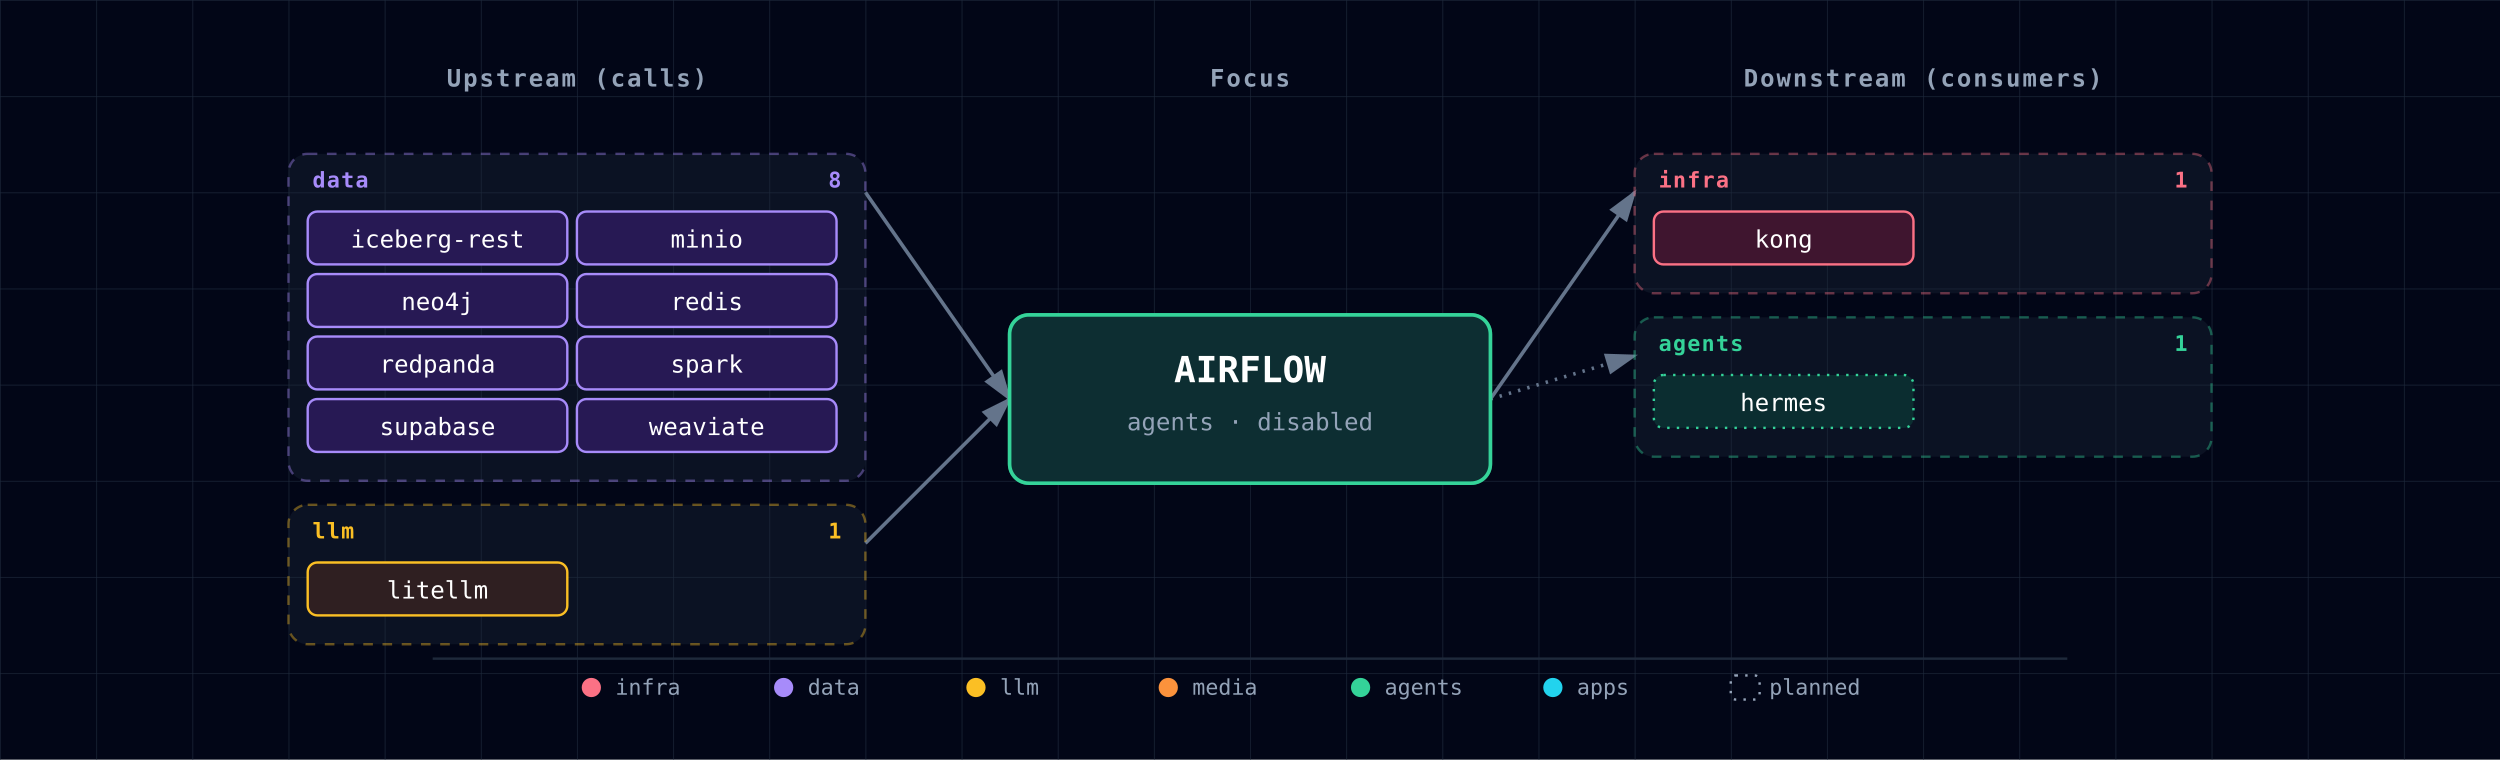
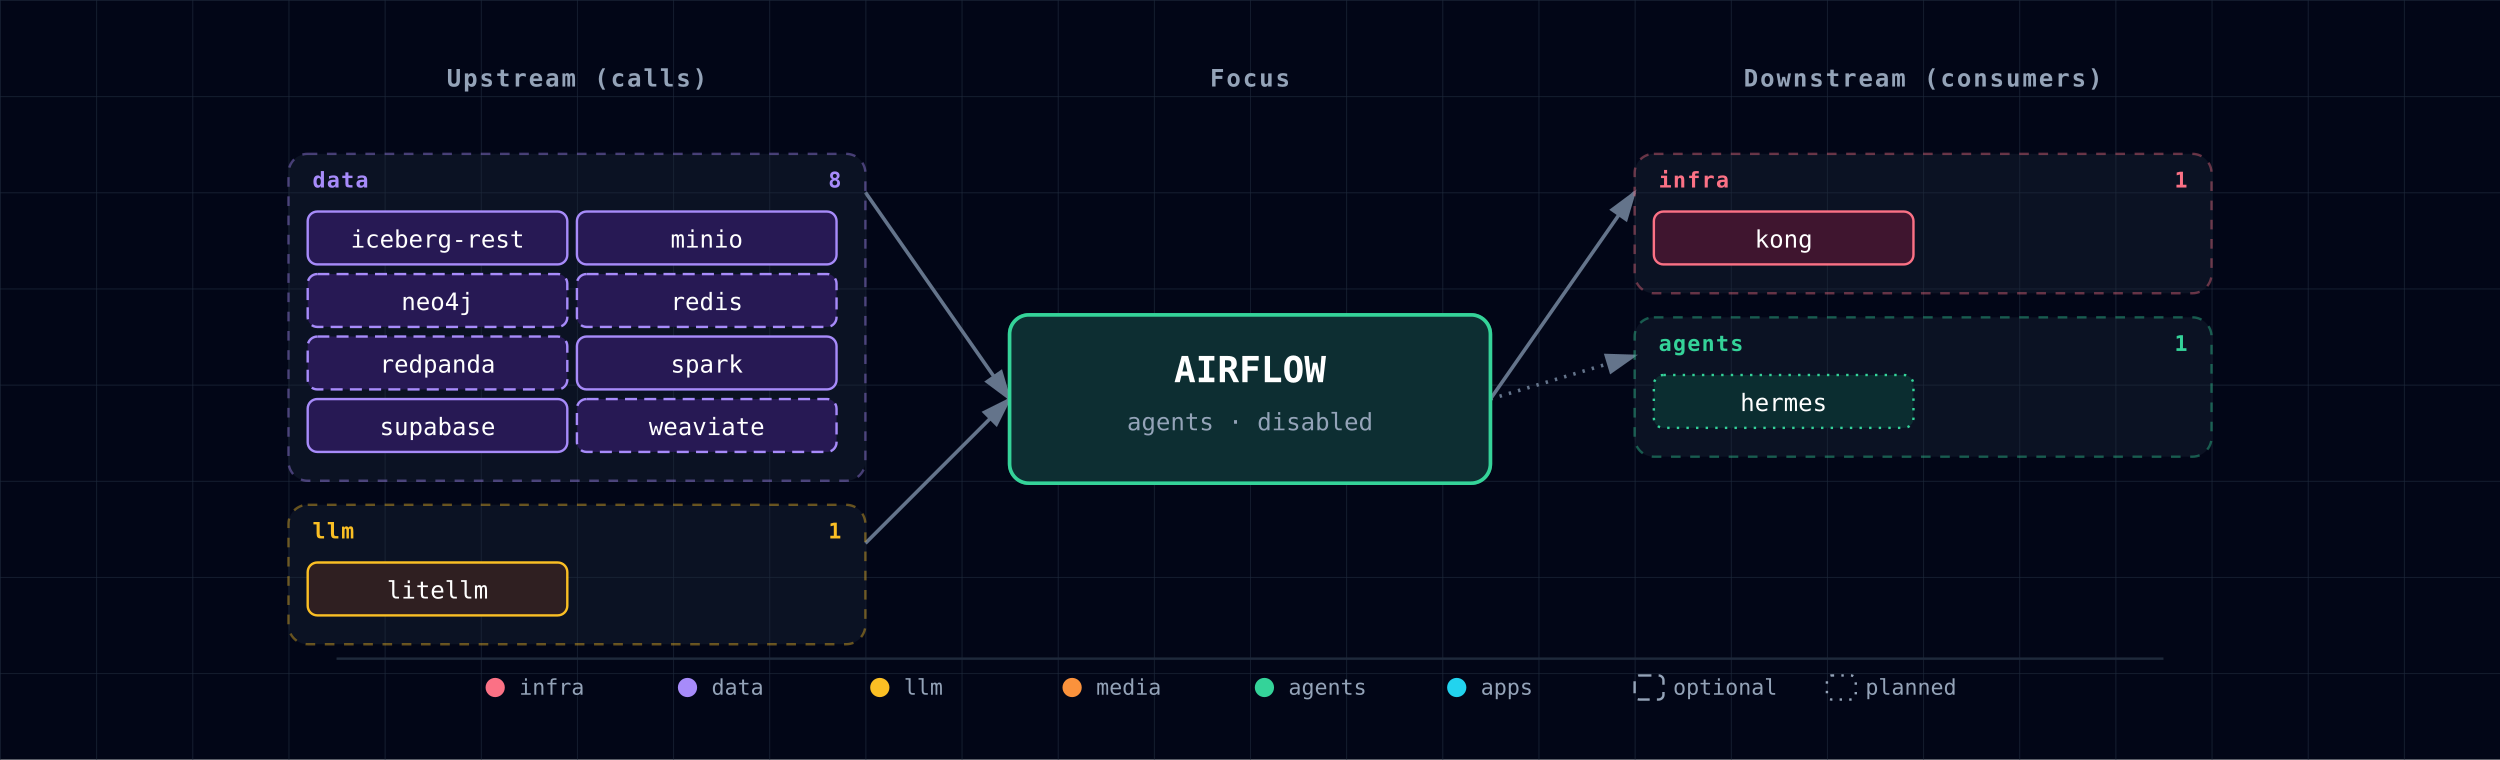
<svg xmlns="http://www.w3.org/2000/svg" viewBox="0 0 1040 316" font-family="'JetBrains Mono', 'Fira Code', Menlo, Consolas, monospace">
  <defs>
    <pattern id="grid" width="40" height="40" patternUnits="userSpaceOnUse">
      <path d="M 40 0 L 0 0 0 40" fill="none" stroke="#1e293b" stroke-width="0.5" />
    </pattern>
    <marker id="arrowhead" markerWidth="9" markerHeight="6" refX="8" refY="3" orient="auto">
      <polygon points="0 0, 9 3, 0 6" fill="#64748b" />
    </marker>
    <filter id="focus-glow" x="-50%" y="-50%" width="200%" height="200%">
      <feGaussianBlur in="SourceAlpha" stdDeviation="6" />
      <feFlood flood-color="#34d399" flood-opacity="0.6" />
      <feComposite in2="SourceAlpha" operator="in" />
      <feMerge>
        <feMergeNode />
        <feMergeNode in="SourceGraphic" />
      </feMerge>
    </filter>
  </defs>
  <rect width="1040" height="316" fill="#020617" />
  <rect width="1040" height="316" fill="url(#grid)" />
  <text x="240" y="36" fill="#94a3b8" font-size="10" font-weight="600" text-anchor="middle" letter-spacing="0.08em">Upstream (calls)</text>
  <text x="520" y="36" fill="#94a3b8" font-size="10" font-weight="600" text-anchor="middle" letter-spacing="0.08em">Focus</text>
  <text x="800" y="36" fill="#94a3b8" font-size="10" font-weight="600" text-anchor="middle" letter-spacing="0.08em">Downstream (consumers)</text>
  <line x1="360" y1="80" x2="420" y2="166" stroke="#64748b" stroke-width="1.5" marker-end="url(#arrowhead)" />
  <line x1="360" y1="226" x2="420" y2="166" stroke="#64748b" stroke-width="1.5" marker-end="url(#arrowhead)" />
  <line x1="620" y1="166" x2="680" y2="80" stroke="#64748b" stroke-width="1.5" marker-end="url(#arrowhead)" />
  <line x1="620" y1="166" x2="680" y2="148" stroke="#64748b" stroke-width="1.5" stroke-dasharray="1,3" marker-end="url(#arrowhead)" />
  <g>
    <g class="cluster">
      <rect x="120" y="64" width="240" height="136" rx="8" fill="rgba(30,41,59,0.35)" stroke="#a78bfa" stroke-width="1" stroke-dasharray="4,4" stroke-opacity="0.4" />
      <text x="130" y="78" fill="#a78bfa" font-size="9" font-weight="700" text-anchor="start" style="letter-spacing:0.06em;text-transform:uppercase;">data</text>
      <text x="350" y="78" fill="#a78bfa" font-size="9" font-weight="600" text-anchor="end">8</text>
    </g>
    <g>
      <rect x="128" y="88" width="108" height="22" rx="4" fill="#0f172a" />
      <rect x="128" y="88" width="108" height="22" rx="4" fill="rgba(76, 29, 149, 0.4)" stroke="#a78bfa" stroke-width="1" />
      <text x="182" y="103" fill="white" font-size="10" text-anchor="middle">iceberg-rest</text>
    </g>
    <g>
      <rect x="240" y="88" width="108" height="22" rx="4" fill="#0f172a" />
      <rect x="240" y="88" width="108" height="22" rx="4" fill="rgba(76, 29, 149, 0.4)" stroke="#a78bfa" stroke-width="1" />
      <text x="294" y="103" fill="white" font-size="10" text-anchor="middle">minio</text>
    </g>
    <g>
      <rect x="128" y="114" width="108" height="22" rx="4" fill="#0f172a" />
-       <rect x="128" y="114" width="108" height="22" rx="4" fill="rgba(76, 29, 149, 0.4)" stroke="#a78bfa" stroke-width="1" />
+       <rect x="128" y="114" width="108" height="22" rx="4" fill="rgba(76, 29, 149, 0.4)" stroke="#a78bfa" stroke-width="1" stroke-dasharray="5,3" />
      <text x="182" y="129" fill="white" font-size="10" text-anchor="middle">neo4j</text>
    </g>
    <g>
      <rect x="240" y="114" width="108" height="22" rx="4" fill="#0f172a" />
-       <rect x="240" y="114" width="108" height="22" rx="4" fill="rgba(76, 29, 149, 0.4)" stroke="#a78bfa" stroke-width="1" />
+       <rect x="240" y="114" width="108" height="22" rx="4" fill="rgba(76, 29, 149, 0.4)" stroke="#a78bfa" stroke-width="1" stroke-dasharray="5,3" />
      <text x="294" y="129" fill="white" font-size="10" text-anchor="middle">redis</text>
    </g>
    <g>
      <rect x="128" y="140" width="108" height="22" rx="4" fill="#0f172a" />
-       <rect x="128" y="140" width="108" height="22" rx="4" fill="rgba(76, 29, 149, 0.4)" stroke="#a78bfa" stroke-width="1" />
+       <rect x="128" y="140" width="108" height="22" rx="4" fill="rgba(76, 29, 149, 0.4)" stroke="#a78bfa" stroke-width="1" stroke-dasharray="5,3" />
      <text x="182" y="155" fill="white" font-size="10" text-anchor="middle">redpanda</text>
    </g>
    <g>
      <rect x="240" y="140" width="108" height="22" rx="4" fill="#0f172a" />
      <rect x="240" y="140" width="108" height="22" rx="4" fill="rgba(76, 29, 149, 0.4)" stroke="#a78bfa" stroke-width="1" />
      <text x="294" y="155" fill="white" font-size="10" text-anchor="middle">spark</text>
    </g>
    <g>
      <rect x="128" y="166" width="108" height="22" rx="4" fill="#0f172a" />
      <rect x="128" y="166" width="108" height="22" rx="4" fill="rgba(76, 29, 149, 0.4)" stroke="#a78bfa" stroke-width="1" />
      <text x="182" y="181" fill="white" font-size="10" text-anchor="middle">supabase</text>
    </g>
    <g>
      <rect x="240" y="166" width="108" height="22" rx="4" fill="#0f172a" />
-       <rect x="240" y="166" width="108" height="22" rx="4" fill="rgba(76, 29, 149, 0.4)" stroke="#a78bfa" stroke-width="1" />
+       <rect x="240" y="166" width="108" height="22" rx="4" fill="rgba(76, 29, 149, 0.4)" stroke="#a78bfa" stroke-width="1" stroke-dasharray="5,3" />
      <text x="294" y="181" fill="white" font-size="10" text-anchor="middle">weaviate</text>
    </g>
    <g class="cluster">
      <rect x="120" y="210" width="240" height="58" rx="8" fill="rgba(30,41,59,0.35)" stroke="#fbbf24" stroke-width="1" stroke-dasharray="4,4" stroke-opacity="0.4" />
      <text x="130" y="224" fill="#fbbf24" font-size="9" font-weight="700" text-anchor="start" style="letter-spacing:0.06em;text-transform:uppercase;">llm</text>
      <text x="350" y="224" fill="#fbbf24" font-size="9" font-weight="600" text-anchor="end">1</text>
    </g>
    <g>
      <rect x="128" y="234" width="108" height="22" rx="4" fill="#0f172a" />
      <rect x="128" y="234" width="108" height="22" rx="4" fill="rgba(120, 53, 15, 0.3)" stroke="#fbbf24" stroke-width="1" />
      <text x="182" y="249" fill="white" font-size="10" text-anchor="middle">litellm</text>
    </g>
  </g>
  <g>
    <g class="cluster">
      <rect x="680" y="64" width="240" height="58" rx="8" fill="rgba(30,41,59,0.35)" stroke="#fb7185" stroke-width="1" stroke-dasharray="4,4" stroke-opacity="0.4" />
      <text x="690" y="78" fill="#fb7185" font-size="9" font-weight="700" text-anchor="start" style="letter-spacing:0.06em;text-transform:uppercase;">infra</text>
      <text x="910" y="78" fill="#fb7185" font-size="9" font-weight="600" text-anchor="end">1</text>
    </g>
    <g>
      <rect x="688" y="88" width="108" height="22" rx="4" fill="#0f172a" />
      <rect x="688" y="88" width="108" height="22" rx="4" fill="rgba(136, 19, 55, 0.4)" stroke="#fb7185" stroke-width="1" />
      <text x="742" y="103" fill="white" font-size="10" text-anchor="middle">kong</text>
    </g>
    <g class="cluster">
      <rect x="680" y="132" width="240" height="58" rx="8" fill="rgba(30,41,59,0.35)" stroke="#34d399" stroke-width="1" stroke-dasharray="4,4" stroke-opacity="0.4" />
      <text x="690" y="146" fill="#34d399" font-size="9" font-weight="700" text-anchor="start" style="letter-spacing:0.06em;text-transform:uppercase;">agents</text>
      <text x="910" y="146" fill="#34d399" font-size="9" font-weight="600" text-anchor="end">1</text>
    </g>
    <g>
      <rect x="688" y="156" width="108" height="22" rx="4" fill="#0f172a" />
      <rect x="688" y="156" width="108" height="22" rx="4" fill="rgba(6, 78, 59, 0.4)" stroke="#34d399" stroke-width="1" stroke-dasharray="1,3" />
      <text x="742" y="171" fill="white" font-size="10" text-anchor="middle">hermes</text>
    </g>
  </g>
  <g class="focus" filter="url(#focus-glow)">
    <rect x="420" y="131" width="200" height="70" rx="8" fill="#0f172a" />
    <rect x="420" y="131" width="200" height="70" rx="8" fill="rgba(6, 78, 59, 0.4)" stroke="#34d399" stroke-width="1.5" />
    <text x="520" y="159" fill="white" font-size="15" font-weight="700" text-anchor="middle">AIRFLOW</text>
    <text x="520" y="179" fill="#94a3b8" font-size="10" text-anchor="middle">agents · disabled</text>
  </g>
  <g class="legend">
-     <line x1="180" y1="274" x2="860" y2="274" stroke="#1e293b" stroke-width="1" />
-     <circle cx="246" cy="286" r="4" fill="#fb7185" />
-     <text x="256" y="289" fill="#94a3b8" font-size="9" font-weight="400" text-anchor="start">infra</text>
-     <circle cx="326" cy="286" r="4" fill="#a78bfa" />
-     <text x="336" y="289" fill="#94a3b8" font-size="9" font-weight="400" text-anchor="start">data</text>
-     <circle cx="406" cy="286" r="4" fill="#fbbf24" />
-     <text x="416" y="289" fill="#94a3b8" font-size="9" font-weight="400" text-anchor="start">llm</text>
-     <circle cx="486" cy="286" r="4" fill="#fb923c" />
-     <text x="496" y="289" fill="#94a3b8" font-size="9" font-weight="400" text-anchor="start">media</text>
-     <circle cx="566" cy="286" r="4" fill="#34d399" />
-     <text x="576" y="289" fill="#94a3b8" font-size="9" font-weight="400" text-anchor="start">agents</text>
-     <circle cx="646" cy="286" r="4" fill="#22d3ee" />
-     <text x="656" y="289" fill="#94a3b8" font-size="9" font-weight="400" text-anchor="start">apps</text>
-     <rect x="720" y="281" width="12" height="10" rx="2" fill="none" stroke="#94a3b8" stroke-width="1" stroke-dasharray="1,3" />
-     <text x="736" y="289" fill="#94a3b8" font-size="9" font-weight="400" text-anchor="start">planned</text>
+     <line x1="140" y1="274" x2="900" y2="274" stroke="#1e293b" stroke-width="1" />
+     <circle cx="206" cy="286" r="4" fill="#fb7185" />
+     <text x="216" y="289" fill="#94a3b8" font-size="9" font-weight="400" text-anchor="start">infra</text>
+     <circle cx="286" cy="286" r="4" fill="#a78bfa" />
+     <text x="296" y="289" fill="#94a3b8" font-size="9" font-weight="400" text-anchor="start">data</text>
+     <circle cx="366" cy="286" r="4" fill="#fbbf24" />
+     <text x="376" y="289" fill="#94a3b8" font-size="9" font-weight="400" text-anchor="start">llm</text>
+     <circle cx="446" cy="286" r="4" fill="#fb923c" />
+     <text x="456" y="289" fill="#94a3b8" font-size="9" font-weight="400" text-anchor="start">media</text>
+     <circle cx="526" cy="286" r="4" fill="#34d399" />
+     <text x="536" y="289" fill="#94a3b8" font-size="9" font-weight="400" text-anchor="start">agents</text>
+     <circle cx="606" cy="286" r="4" fill="#22d3ee" />
+     <text x="616" y="289" fill="#94a3b8" font-size="9" font-weight="400" text-anchor="start">apps</text>
+     <rect x="680" y="281" width="12" height="10" rx="2" fill="none" stroke="#94a3b8" stroke-width="1" stroke-dasharray="5,3" />
+     <text x="696" y="289" fill="#94a3b8" font-size="9" font-weight="400" text-anchor="start">optional</text>
+     <rect x="760" y="281" width="12" height="10" rx="2" fill="none" stroke="#94a3b8" stroke-width="1" stroke-dasharray="1,3" />
+     <text x="776" y="289" fill="#94a3b8" font-size="9" font-weight="400" text-anchor="start">planned</text>
  </g>
</svg>
